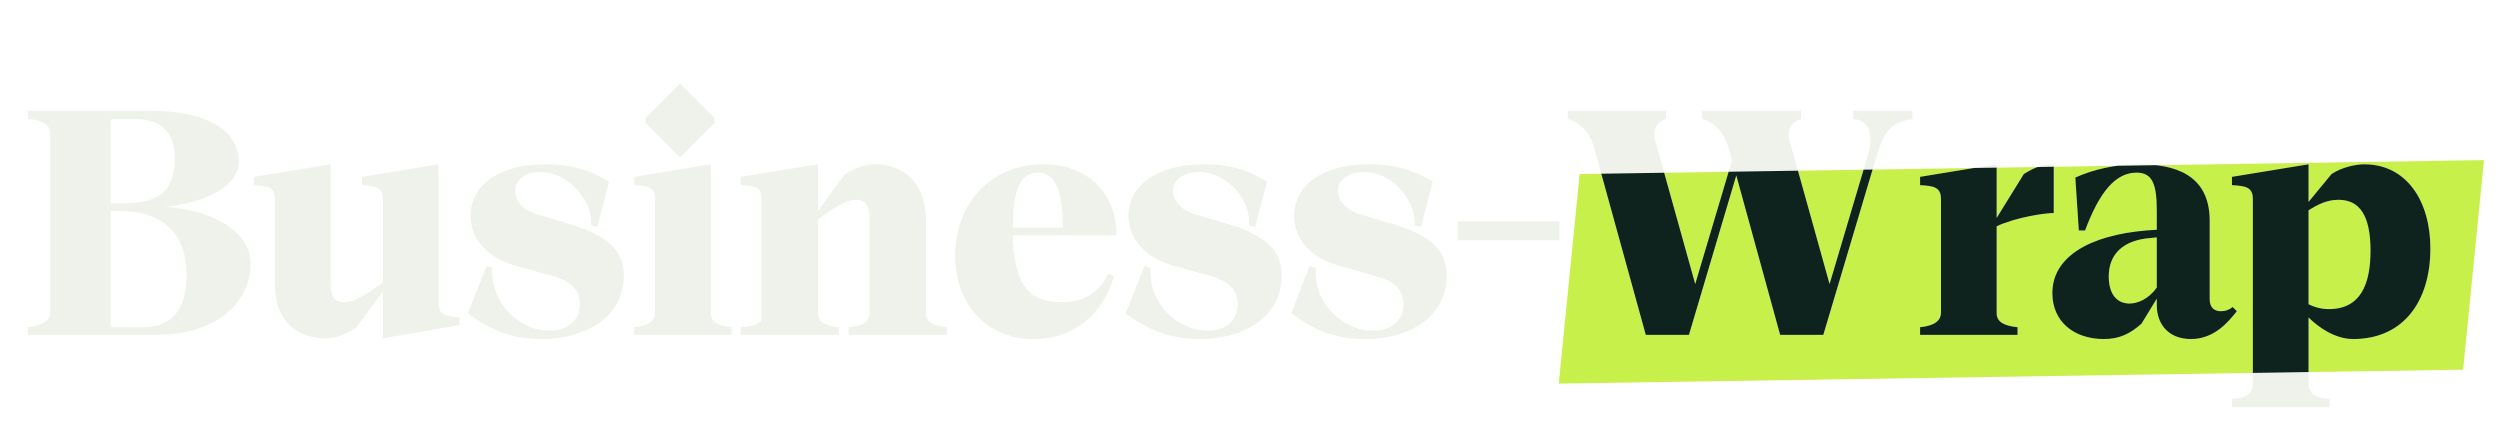
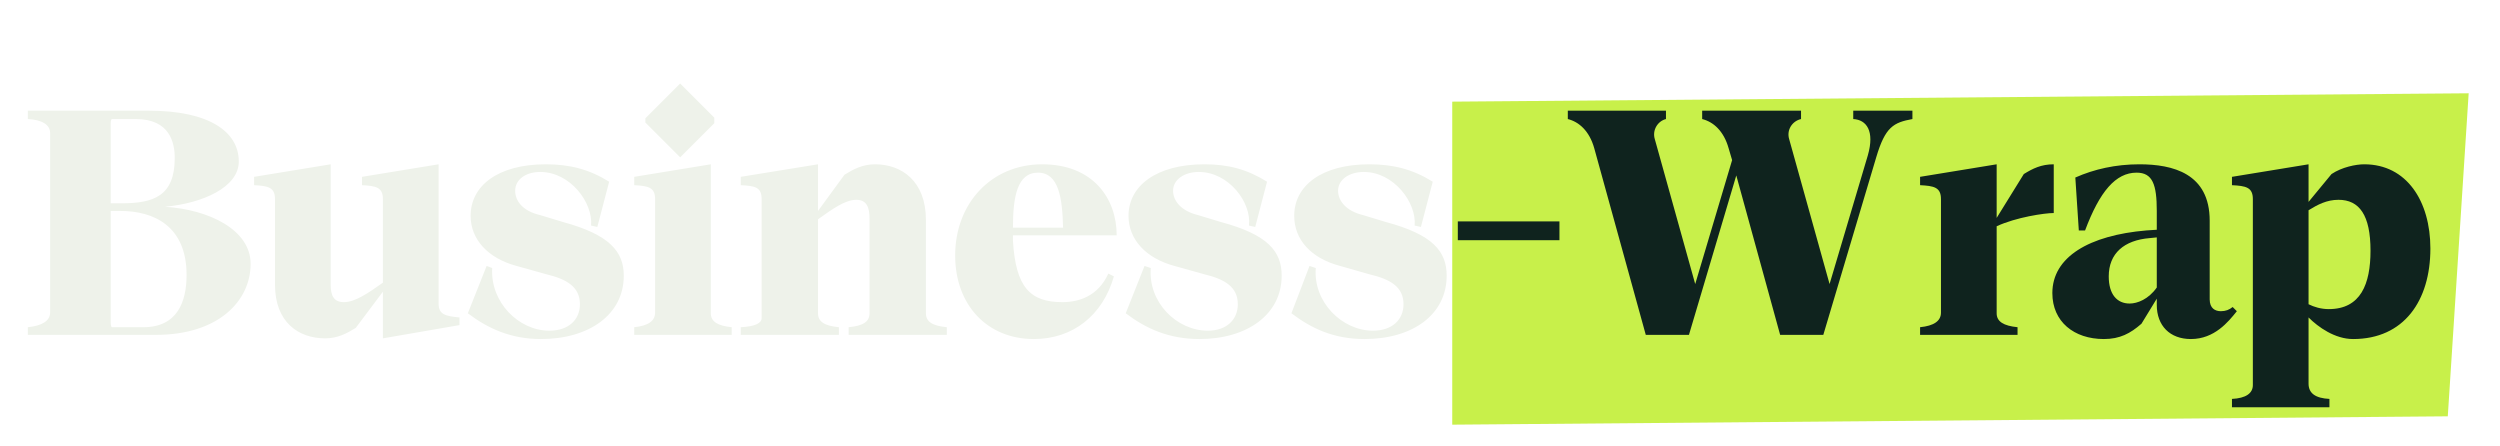
<svg xmlns="http://www.w3.org/2000/svg" viewBox="0 0 359.1 64" width="359.1" height="64" role="img" aria-label="Business-Wrap">
  <g transform="translate(-78.0 0)">
-     <path class="hl" d="M304.9 25.0L434.8 23.0L431.8 53.1L301.9 55.1Z" fill="#C8F04A" />
-     <defs>
-       <clipPath id="bw-m-en-dark-c">
-         <path d="M304.9 25.0L434.8 23.0L431.8 53.1L301.9 55.1Z" />
-       </clipPath>
-     </defs>
-     <path d="M100.4 48.1C109.4 48.1 114 43.2 114 37.9C114 33 108 30.1 101.7 29.7C107.1 29.2 112.3 26.9 112.3 23.2C112.3 18.9 108 15.9 99.4 15.9H82V17.1C84 17.2 85.2 17.9 85.2 19.1V44.9C85.2 46.1 84 46.8 82 47V48.1ZM93.9 17.9C93.9 17.6 93.9 17.1 94.1 17.1H97.5C102.4 17.1 103.1 20.5 103.1 22.7C103.1 28.2 100 29.2 95.5 29.2H93.9ZM93.9 30.3H95.3C100 30.3 104.8 32.4 104.8 39.5C104.8 43.3 103.5 47 98.6 47H94.1C93.9 47 93.9 46.4 93.9 46.1ZM124.7 48.6C126.5 48.6 127.8 47.9 129.1 47.1L133 41.9V48.6L144 46.7V45.6C142 45.4 141 45.2 141 43.6V23.6L130 25.4V26.6C132 26.7 133 26.9 133 28.6V40.6C130.9 42.1 129 43.4 127.4 43.4C125.9 43.4 125.5 42.4 125.5 40.9V23.6L114.5 25.4V26.6C116.5 26.7 117.5 26.9 117.5 28.6V40.9C117.5 46.3 120.9 48.6 124.7 48.6ZM155.7 48.7C162.6 48.7 167.6 45.2 167.6 39.6C167.6 36.1 165.5 33.7 158.9 31.9L155.6 30.9C153 30.3 152 28.8 152 27.4C152 25.8 153.5 24.7 155.6 24.7C159.9 24.7 163.2 29.1 162.9 32.4L163.8 32.6L165.5 26.1C162.6 24.3 159.8 23.6 156.4 23.6C149.5 23.6 145.6 26.7 145.6 31C145.6 34.4 148.1 37.1 152.2 38.2L156.5 39.4C159.4 40.1 161.3 41.2 161.3 43.7C161.3 45.9 159.7 47.5 156.9 47.5C152.5 47.5 148.4 43.4 148.7 38.5L147.9 38.2L145.2 45C148.1 47.2 151.4 48.7 155.7 48.7ZM183.1 48.1V47C181.1 46.8 180.1 46.2 180.1 45V23.6L169.1 25.4V26.6C171.1 26.7 172.1 26.9 172.1 28.6V44.9C172.1 46.1 171.1 46.8 169.1 47V48.1ZM180.6 17.7V16.9L175.7 12L170.7 17V17.6L175.7 22.6ZM198.5 48.1V47C196.4 46.8 195.5 46.2 195.5 45V31.5C197.6 30 199.4 28.7 201 28.7C202.5 28.7 202.9 29.8 202.9 31.4V45C202.9 46.2 202 46.8 199.9 47V48.1H214V47C211.9 46.8 211 46.2 211 45V31.6C211 26 207.5 23.6 203.7 23.6C201.9 23.6 200.6 24.3 199.3 25.1L195.5 30.3V23.6L184.4 25.4V26.6C186.5 26.7 187.4 26.9 187.4 28.6V45.7C187.4 46.4 186.5 46.9 184.4 47V48.1ZM226.5 48.7C232.1 48.7 236.4 45.3 238 39.7L237.2 39.3C235.7 42.6 232.9 43.4 230.6 43.4C226 43.4 223.9 41.3 223.5 34.6V33.8H238.4C238.4 28.5 235 23.6 227.7 23.6C220.4 23.6 215.2 29.2 215.2 36.7C215.2 43.8 219.8 48.7 226.5 48.7ZM223.5 32.7C223.5 28.3 224.1 24.8 227.1 24.8C230.1 24.8 230.6 28.5 230.7 32.7ZM250.3 48.7C257.1 48.7 262.1 45.2 262.1 39.6C262.1 36.1 260.1 33.7 253.4 31.9L250.1 30.9C247.6 30.3 246.5 28.8 246.5 27.4C246.5 25.8 248.1 24.7 250.2 24.7C254.5 24.7 257.8 29.1 257.4 32.4L258.3 32.6L260 26.1C257.1 24.3 254.4 23.6 251 23.6C244.1 23.6 240.1 26.7 240.1 31C240.1 34.4 242.6 37.1 246.7 38.2L251 39.4C253.9 40.1 255.8 41.2 255.8 43.7C255.8 45.9 254.2 47.5 251.5 47.5C247 47.5 242.9 43.4 243.3 38.5L242.4 38.2L239.7 45C242.6 47.2 245.9 48.7 250.3 48.7ZM274 48.7C280.9 48.7 285.8 45.2 285.8 39.6C285.8 36.1 283.8 33.7 277.1 31.9L273.8 30.9C271.3 30.3 270.2 28.8 270.2 27.4C270.2 25.8 271.8 24.7 273.9 24.7C278.2 24.7 281.5 29.1 281.2 32.4L282.1 32.6L283.8 26.1C280.9 24.3 278.1 23.6 274.7 23.6C267.8 23.6 263.9 26.7 263.9 31C263.9 34.4 266.3 37.1 270.5 38.2L274.7 39.4C277.7 40.1 279.6 41.2 279.6 43.7C279.6 45.9 278 47.5 275.2 47.5C270.8 47.5 266.6 43.4 267 38.5L266.1 38.2L263.5 45C266.4 47.2 269.6 48.7 274 48.7ZM302 34.5V31.8H287.4V34.5ZM326.8 23 321.5 40.8 315.7 20C315.3 18.7 316.1 17.4 317.3 17.1V15.9H303.2V17.1C304.8 17.5 306.3 18.8 307 21.3L314.4 48.1H320.6L327.4 25.2L333.7 48.1H339.9L347.5 22.6C348.8 18.2 350 17.6 352.7 17.1V15.9H344.2V17.1C346.1 17.2 347.3 18.8 346.3 22.3L340.8 40.8L335 20C334.6 18.7 335.4 17.4 336.7 17.1V15.9H322.5V17.1C324.1 17.5 325.6 18.8 326.3 21.3ZM367.8 48.1V47C365.8 46.8 364.8 46.2 364.8 45V32.5C367.6 31.2 371.7 30.6 373 30.6L373 23.6C371.2 23.6 370 24.2 368.7 25L364.8 31.3V23.6L353.8 25.4V26.6C355.8 26.7 356.8 26.9 356.8 28.6V44.9C356.8 46.1 355.8 46.8 353.8 47V48.1ZM380.2 48.7C382.5 48.7 384 47.9 385.6 46.5L387.8 42.9V43.8C387.8 46.8 389.7 48.7 392.7 48.7C396.1 48.7 398.1 46.2 399.3 44.7L398.7 44.1C398.2 44.5 397.7 44.7 397 44.7C396.2 44.7 395.4 44.3 395.4 43V31.7C395.4 24.9 390.1 23.6 385.3 23.6C381.9 23.6 378.8 24.3 376.1 25.5L376.6 33.1H377.5C379.6 27.5 381.9 24.8 384.9 24.8C387.2 24.8 387.8 26.5 387.8 30.3V33L386.3 33.1C378.1 33.8 372.8 36.9 372.8 42.1C372.8 46.2 375.9 48.7 380.2 48.7ZM383.9 43.6C382.1 43.6 380.9 42.3 380.9 39.7C380.9 36.4 383.1 34.5 386.8 34.2L387.8 34.1V41.3C386.6 43 385 43.6 383.9 43.6ZM412.6 58.5V57.3C410.6 57.2 409.6 56.5 409.6 55.1V45.6C411 47 413.4 48.7 416 48.7C423.3 48.7 427.1 43.2 427.1 35.7C427.1 28.9 423.7 23.6 417.6 23.6C416.4 23.6 414.4 24 412.9 25L409.6 29V23.6L398.6 25.4V26.6C400.6 26.7 401.6 26.9 401.6 28.6V55.3C401.6 56.5 400.6 57.2 398.6 57.3V58.5ZM412.5 44.4C411.4 44.4 410.4 44.1 409.6 43.7V30.2C410.9 29.4 412.2 28.7 413.9 28.7C416.9 28.7 418.5 30.9 418.5 36C418.5 40.8 417.1 44.4 412.5 44.4Z" fill="#EEF2EA" />
-     <path d="M100.4 48.1C109.4 48.1 114 43.2 114 37.9C114 33 108 30.1 101.7 29.7C107.1 29.2 112.3 26.9 112.3 23.2C112.3 18.9 108 15.9 99.4 15.9H82V17.1C84 17.2 85.2 17.9 85.2 19.1V44.9C85.2 46.1 84 46.8 82 47V48.1ZM93.9 17.9C93.9 17.6 93.9 17.1 94.1 17.1H97.5C102.4 17.1 103.1 20.5 103.1 22.7C103.1 28.2 100 29.2 95.5 29.2H93.9ZM93.9 30.3H95.3C100 30.3 104.8 32.4 104.8 39.5C104.8 43.3 103.5 47 98.6 47H94.1C93.9 47 93.9 46.4 93.9 46.1ZM124.7 48.6C126.5 48.6 127.8 47.9 129.1 47.1L133 41.9V48.6L144 46.7V45.6C142 45.4 141 45.2 141 43.6V23.6L130 25.4V26.6C132 26.7 133 26.9 133 28.6V40.6C130.9 42.1 129 43.4 127.4 43.4C125.9 43.4 125.5 42.4 125.5 40.9V23.6L114.5 25.4V26.6C116.5 26.7 117.5 26.9 117.5 28.6V40.9C117.5 46.3 120.9 48.6 124.7 48.6ZM155.7 48.7C162.6 48.7 167.6 45.2 167.6 39.6C167.6 36.1 165.5 33.7 158.9 31.9L155.6 30.9C153 30.3 152 28.8 152 27.4C152 25.8 153.5 24.7 155.6 24.7C159.9 24.7 163.2 29.1 162.9 32.4L163.8 32.6L165.5 26.1C162.6 24.3 159.8 23.6 156.4 23.6C149.5 23.6 145.6 26.7 145.6 31C145.6 34.4 148.1 37.1 152.2 38.2L156.5 39.4C159.4 40.1 161.3 41.2 161.3 43.7C161.3 45.9 159.7 47.5 156.9 47.5C152.5 47.5 148.4 43.4 148.7 38.5L147.9 38.2L145.2 45C148.1 47.2 151.4 48.7 155.7 48.7ZM183.1 48.1V47C181.1 46.8 180.1 46.2 180.1 45V23.6L169.1 25.4V26.6C171.1 26.7 172.1 26.9 172.1 28.6V44.9C172.1 46.1 171.1 46.8 169.1 47V48.1ZM180.6 17.7V16.9L175.7 12L170.7 17V17.6L175.7 22.6ZM198.5 48.1V47C196.4 46.8 195.5 46.2 195.5 45V31.5C197.6 30 199.4 28.7 201 28.7C202.5 28.7 202.9 29.8 202.9 31.4V45C202.9 46.2 202 46.8 199.9 47V48.1H214V47C211.9 46.8 211 46.2 211 45V31.6C211 26 207.5 23.6 203.7 23.6C201.9 23.6 200.6 24.3 199.3 25.1L195.5 30.3V23.6L184.4 25.4V26.6C186.5 26.7 187.4 26.9 187.4 28.6V45.7C187.4 46.4 186.5 46.9 184.4 47V48.1ZM226.5 48.7C232.1 48.7 236.4 45.3 238 39.7L237.2 39.3C235.7 42.6 232.9 43.4 230.6 43.4C226 43.4 223.9 41.3 223.5 34.6V33.8H238.4C238.4 28.5 235 23.6 227.7 23.6C220.4 23.6 215.2 29.2 215.2 36.7C215.2 43.8 219.8 48.7 226.5 48.7ZM223.5 32.7C223.5 28.3 224.1 24.8 227.1 24.8C230.1 24.8 230.6 28.5 230.7 32.7ZM250.3 48.7C257.1 48.7 262.1 45.2 262.1 39.6C262.1 36.1 260.1 33.7 253.4 31.9L250.1 30.9C247.6 30.3 246.5 28.8 246.5 27.4C246.5 25.8 248.1 24.7 250.2 24.7C254.5 24.7 257.8 29.1 257.4 32.4L258.3 32.6L260 26.1C257.1 24.3 254.4 23.6 251 23.6C244.1 23.6 240.1 26.7 240.1 31C240.1 34.4 242.6 37.1 246.7 38.2L251 39.4C253.9 40.1 255.8 41.2 255.8 43.7C255.8 45.9 254.2 47.5 251.5 47.5C247 47.5 242.9 43.4 243.3 38.5L242.4 38.2L239.7 45C242.6 47.2 245.9 48.7 250.3 48.7ZM274 48.7C280.9 48.7 285.8 45.2 285.8 39.6C285.8 36.1 283.8 33.7 277.1 31.9L273.8 30.9C271.3 30.3 270.2 28.8 270.2 27.4C270.2 25.8 271.8 24.7 273.9 24.7C278.2 24.7 281.5 29.1 281.2 32.4L282.1 32.6L283.8 26.1C280.9 24.3 278.1 23.6 274.7 23.6C267.8 23.6 263.9 26.7 263.9 31C263.9 34.4 266.3 37.1 270.5 38.2L274.7 39.4C277.7 40.1 279.6 41.2 279.6 43.7C279.6 45.9 278 47.5 275.2 47.5C270.8 47.5 266.6 43.4 267 38.5L266.1 38.2L263.5 45C266.4 47.2 269.6 48.7 274 48.7ZM302 34.5V31.8H287.4V34.5ZM326.8 23 321.5 40.8 315.7 20C315.3 18.7 316.1 17.4 317.3 17.1V15.9H303.2V17.1C304.8 17.5 306.3 18.8 307 21.3L314.4 48.1H320.6L327.4 25.2L333.7 48.1H339.9L347.5 22.6C348.8 18.2 350 17.6 352.7 17.1V15.9H344.2V17.1C346.1 17.2 347.3 18.8 346.3 22.3L340.8 40.8L335 20C334.6 18.7 335.4 17.4 336.7 17.1V15.9H322.5V17.1C324.1 17.5 325.6 18.8 326.3 21.3ZM367.8 48.1V47C365.8 46.8 364.8 46.2 364.8 45V32.5C367.6 31.2 371.7 30.6 373 30.6L373 23.6C371.2 23.6 370 24.2 368.7 25L364.8 31.3V23.6L353.8 25.4V26.6C355.8 26.7 356.8 26.9 356.8 28.6V44.9C356.8 46.1 355.8 46.8 353.8 47V48.1ZM380.2 48.7C382.5 48.7 384 47.9 385.6 46.5L387.8 42.9V43.8C387.8 46.8 389.7 48.7 392.7 48.7C396.1 48.7 398.1 46.2 399.3 44.7L398.7 44.1C398.2 44.5 397.7 44.7 397 44.7C396.2 44.7 395.4 44.3 395.4 43V31.7C395.4 24.9 390.1 23.6 385.3 23.6C381.9 23.6 378.8 24.3 376.1 25.5L376.6 33.1H377.5C379.6 27.5 381.9 24.8 384.9 24.8C387.2 24.8 387.8 26.5 387.8 30.3V33L386.3 33.1C378.1 33.8 372.8 36.9 372.8 42.1C372.8 46.2 375.9 48.7 380.2 48.7ZM383.9 43.6C382.1 43.6 380.9 42.3 380.9 39.7C380.9 36.4 383.1 34.5 386.8 34.2L387.8 34.1V41.3C386.6 43 385 43.6 383.9 43.6ZM412.6 58.5V57.3C410.6 57.2 409.6 56.5 409.6 55.1V45.6C411 47 413.4 48.7 416 48.7C423.3 48.7 427.1 43.2 427.1 35.7C427.1 28.9 423.7 23.6 417.6 23.6C416.4 23.6 414.4 24 412.9 25L409.6 29V23.6L398.6 25.4V26.6C400.6 26.7 401.6 26.9 401.6 28.6V55.3C401.6 56.5 400.6 57.2 398.6 57.3V58.5ZM412.5 44.4C411.4 44.4 410.4 44.1 409.6 43.7V30.2C410.9 29.4 412.2 28.7 413.9 28.7C416.9 28.7 418.5 30.9 418.5 36C418.5 40.8 417.1 44.4 412.5 44.4Z" fill="#0F231E" clip-path="url(#bw-m-en-dark-c)" />
+     <path class="hl" d="M286.6 14.6L432.6 13.4L429.6 59.8L286.6 61.0Z" fill="#C8F04A" />
+     <path d="M100.4 48.1C109.4 48.1 114 43.2 114 37.9C114 33 108 30.1 101.7 29.7C107.1 29.2 112.3 26.9 112.3 23.2C112.3 18.9 108 15.9 99.4 15.9H82V17.1C84 17.2 85.2 17.9 85.2 19.1V44.9C85.2 46.1 84 46.8 82 47V48.1ZM93.9 17.9C93.9 17.6 93.9 17.1 94.1 17.1H97.5C102.4 17.1 103.1 20.5 103.1 22.7C103.1 28.2 100 29.2 95.5 29.2H93.9ZM93.9 30.3H95.3C100 30.3 104.8 32.4 104.8 39.5C104.8 43.3 103.5 47 98.6 47H94.1C93.9 47 93.9 46.4 93.9 46.1ZM124.7 48.6C126.5 48.6 127.8 47.9 129.1 47.1L133 41.9V48.6L144 46.7V45.6C142 45.4 141 45.2 141 43.6V23.6L130 25.4V26.6C132 26.7 133 26.9 133 28.6V40.6C130.9 42.1 129 43.4 127.4 43.4C125.9 43.4 125.5 42.4 125.5 40.9V23.6L114.5 25.4V26.6C116.5 26.7 117.5 26.9 117.5 28.6V40.9C117.5 46.3 120.9 48.6 124.7 48.6ZM155.7 48.7C162.6 48.7 167.6 45.2 167.6 39.6C167.6 36.1 165.5 33.7 158.9 31.9L155.6 30.9C153 30.3 152 28.8 152 27.4C152 25.8 153.5 24.7 155.6 24.7C159.9 24.7 163.2 29.1 162.9 32.4L163.8 32.6L165.5 26.1C162.6 24.3 159.8 23.6 156.4 23.6C149.5 23.6 145.6 26.7 145.6 31C145.6 34.4 148.1 37.1 152.2 38.2L156.5 39.4C159.4 40.1 161.3 41.2 161.3 43.7C161.3 45.9 159.7 47.5 156.9 47.5C152.5 47.5 148.4 43.4 148.7 38.5L147.9 38.2L145.2 45C148.1 47.2 151.4 48.7 155.7 48.7ZM183.1 48.1V47C181.1 46.8 180.1 46.2 180.1 45V23.6L169.1 25.4V26.6C171.1 26.7 172.1 26.9 172.1 28.6V44.9C172.1 46.1 171.1 46.8 169.1 47V48.1ZM180.6 17.7V16.9L175.7 12L170.7 17V17.6L175.7 22.6ZM198.5 48.1V47C196.4 46.8 195.5 46.2 195.5 45V31.5C197.6 30 199.4 28.7 201 28.7C202.5 28.7 202.9 29.8 202.9 31.4V45C202.9 46.2 202 46.8 199.9 47V48.1H214V47C211.9 46.8 211 46.2 211 45V31.6C211 26 207.5 23.6 203.7 23.6C201.9 23.6 200.6 24.3 199.3 25.1L195.5 30.3V23.6L184.4 25.4V26.6C186.5 26.7 187.4 26.9 187.4 28.6V45.7C187.4 46.4 186.5 46.9 184.4 47V48.1ZM226.5 48.7C232.1 48.7 236.4 45.3 238 39.7L237.2 39.3C235.7 42.6 232.9 43.4 230.6 43.4C226 43.4 223.9 41.3 223.5 34.6V33.8H238.4C238.4 28.5 235 23.6 227.7 23.6C220.4 23.6 215.2 29.2 215.2 36.7C215.2 43.8 219.8 48.7 226.5 48.7ZM223.5 32.7C223.5 28.3 224.1 24.8 227.1 24.8C230.1 24.8 230.6 28.5 230.7 32.7ZM250.3 48.7C257.1 48.7 262.1 45.2 262.1 39.6C262.1 36.1 260.1 33.7 253.4 31.9L250.1 30.9C247.6 30.3 246.5 28.8 246.5 27.4C246.5 25.8 248.1 24.7 250.2 24.7C254.5 24.7 257.8 29.1 257.4 32.4L258.3 32.6L260 26.1C257.1 24.3 254.4 23.6 251 23.6C244.1 23.6 240.1 26.7 240.1 31C240.1 34.4 242.6 37.1 246.7 38.2L251 39.4C253.9 40.1 255.8 41.2 255.8 43.7C255.8 45.9 254.2 47.5 251.5 47.5C247 47.5 242.9 43.4 243.3 38.5L242.4 38.2L239.7 45C242.6 47.2 245.9 48.7 250.3 48.7ZM274 48.7C280.9 48.7 285.8 45.2 285.8 39.6C285.8 36.1 283.8 33.7 277.1 31.9L273.8 30.9C271.3 30.3 270.2 28.8 270.2 27.4C270.2 25.8 271.8 24.7 273.9 24.7C278.2 24.7 281.5 29.1 281.2 32.4L282.1 32.6L283.8 26.1C280.9 24.3 278.1 23.6 274.7 23.6C267.8 23.6 263.9 26.7 263.9 31C263.9 34.4 266.3 37.1 270.5 38.2L274.7 39.4C277.7 40.1 279.6 41.2 279.6 43.7C279.6 45.9 278 47.5 275.2 47.5C270.8 47.5 266.6 43.4 267 38.5L266.1 38.2L263.5 45C266.4 47.2 269.6 48.7 274 48.7Z" fill="#EEF2EA" />
+     <path d="M302 34.5V31.8H287.4V34.5ZM326.8 23 321.5 40.8 315.7 20C315.3 18.7 316.1 17.4 317.3 17.1V15.9H303.2V17.1C304.8 17.5 306.3 18.8 307 21.3L314.4 48.1H320.6L327.4 25.2L333.7 48.1H339.9L347.5 22.6C348.8 18.2 350 17.6 352.7 17.1V15.9H344.2V17.1C346.1 17.2 347.3 18.8 346.3 22.3L340.8 40.8L335 20C334.6 18.7 335.4 17.4 336.7 17.1V15.9H322.5V17.1C324.1 17.5 325.6 18.8 326.3 21.3ZM367.8 48.1V47C365.8 46.8 364.8 46.2 364.8 45V32.5C367.6 31.2 371.7 30.6 373 30.6L373 23.6C371.2 23.6 370 24.2 368.7 25L364.8 31.3V23.6L353.8 25.4V26.6C355.8 26.7 356.8 26.9 356.8 28.6V44.9C356.8 46.1 355.8 46.8 353.8 47V48.1ZM380.2 48.7C382.5 48.7 384 47.9 385.6 46.5L387.8 42.9V43.8C387.8 46.8 389.7 48.7 392.7 48.7C396.1 48.7 398.1 46.2 399.3 44.7L398.7 44.1C398.2 44.5 397.7 44.7 397 44.7C396.2 44.7 395.4 44.3 395.4 43V31.7C395.4 24.9 390.1 23.6 385.3 23.6C381.9 23.6 378.8 24.3 376.1 25.5L376.6 33.1H377.5C379.6 27.5 381.9 24.8 384.9 24.8C387.2 24.8 387.8 26.5 387.8 30.3V33L386.3 33.1C378.1 33.8 372.8 36.9 372.8 42.1C372.8 46.2 375.9 48.7 380.2 48.7ZM383.9 43.6C382.1 43.6 380.9 42.3 380.9 39.7C380.9 36.4 383.1 34.5 386.8 34.2L387.8 34.1V41.3C386.6 43 385 43.6 383.9 43.6ZM412.6 58.5V57.3C410.6 57.2 409.6 56.5 409.6 55.1V45.6C411 47 413.4 48.7 416 48.7C423.3 48.7 427.1 43.2 427.1 35.7C427.1 28.9 423.7 23.6 417.6 23.6C416.4 23.6 414.4 24 412.9 25L409.6 29V23.6L398.6 25.4V26.6C400.6 26.7 401.6 26.9 401.6 28.6V55.3C401.6 56.5 400.6 57.2 398.6 57.3V58.5ZM412.5 44.4C411.4 44.4 410.4 44.1 409.6 43.7V30.2C410.9 29.4 412.2 28.7 413.9 28.7C416.9 28.7 418.5 30.9 418.5 36C418.5 40.8 417.1 44.4 412.5 44.4Z" fill="#0F231E" />
  </g>
</svg>
